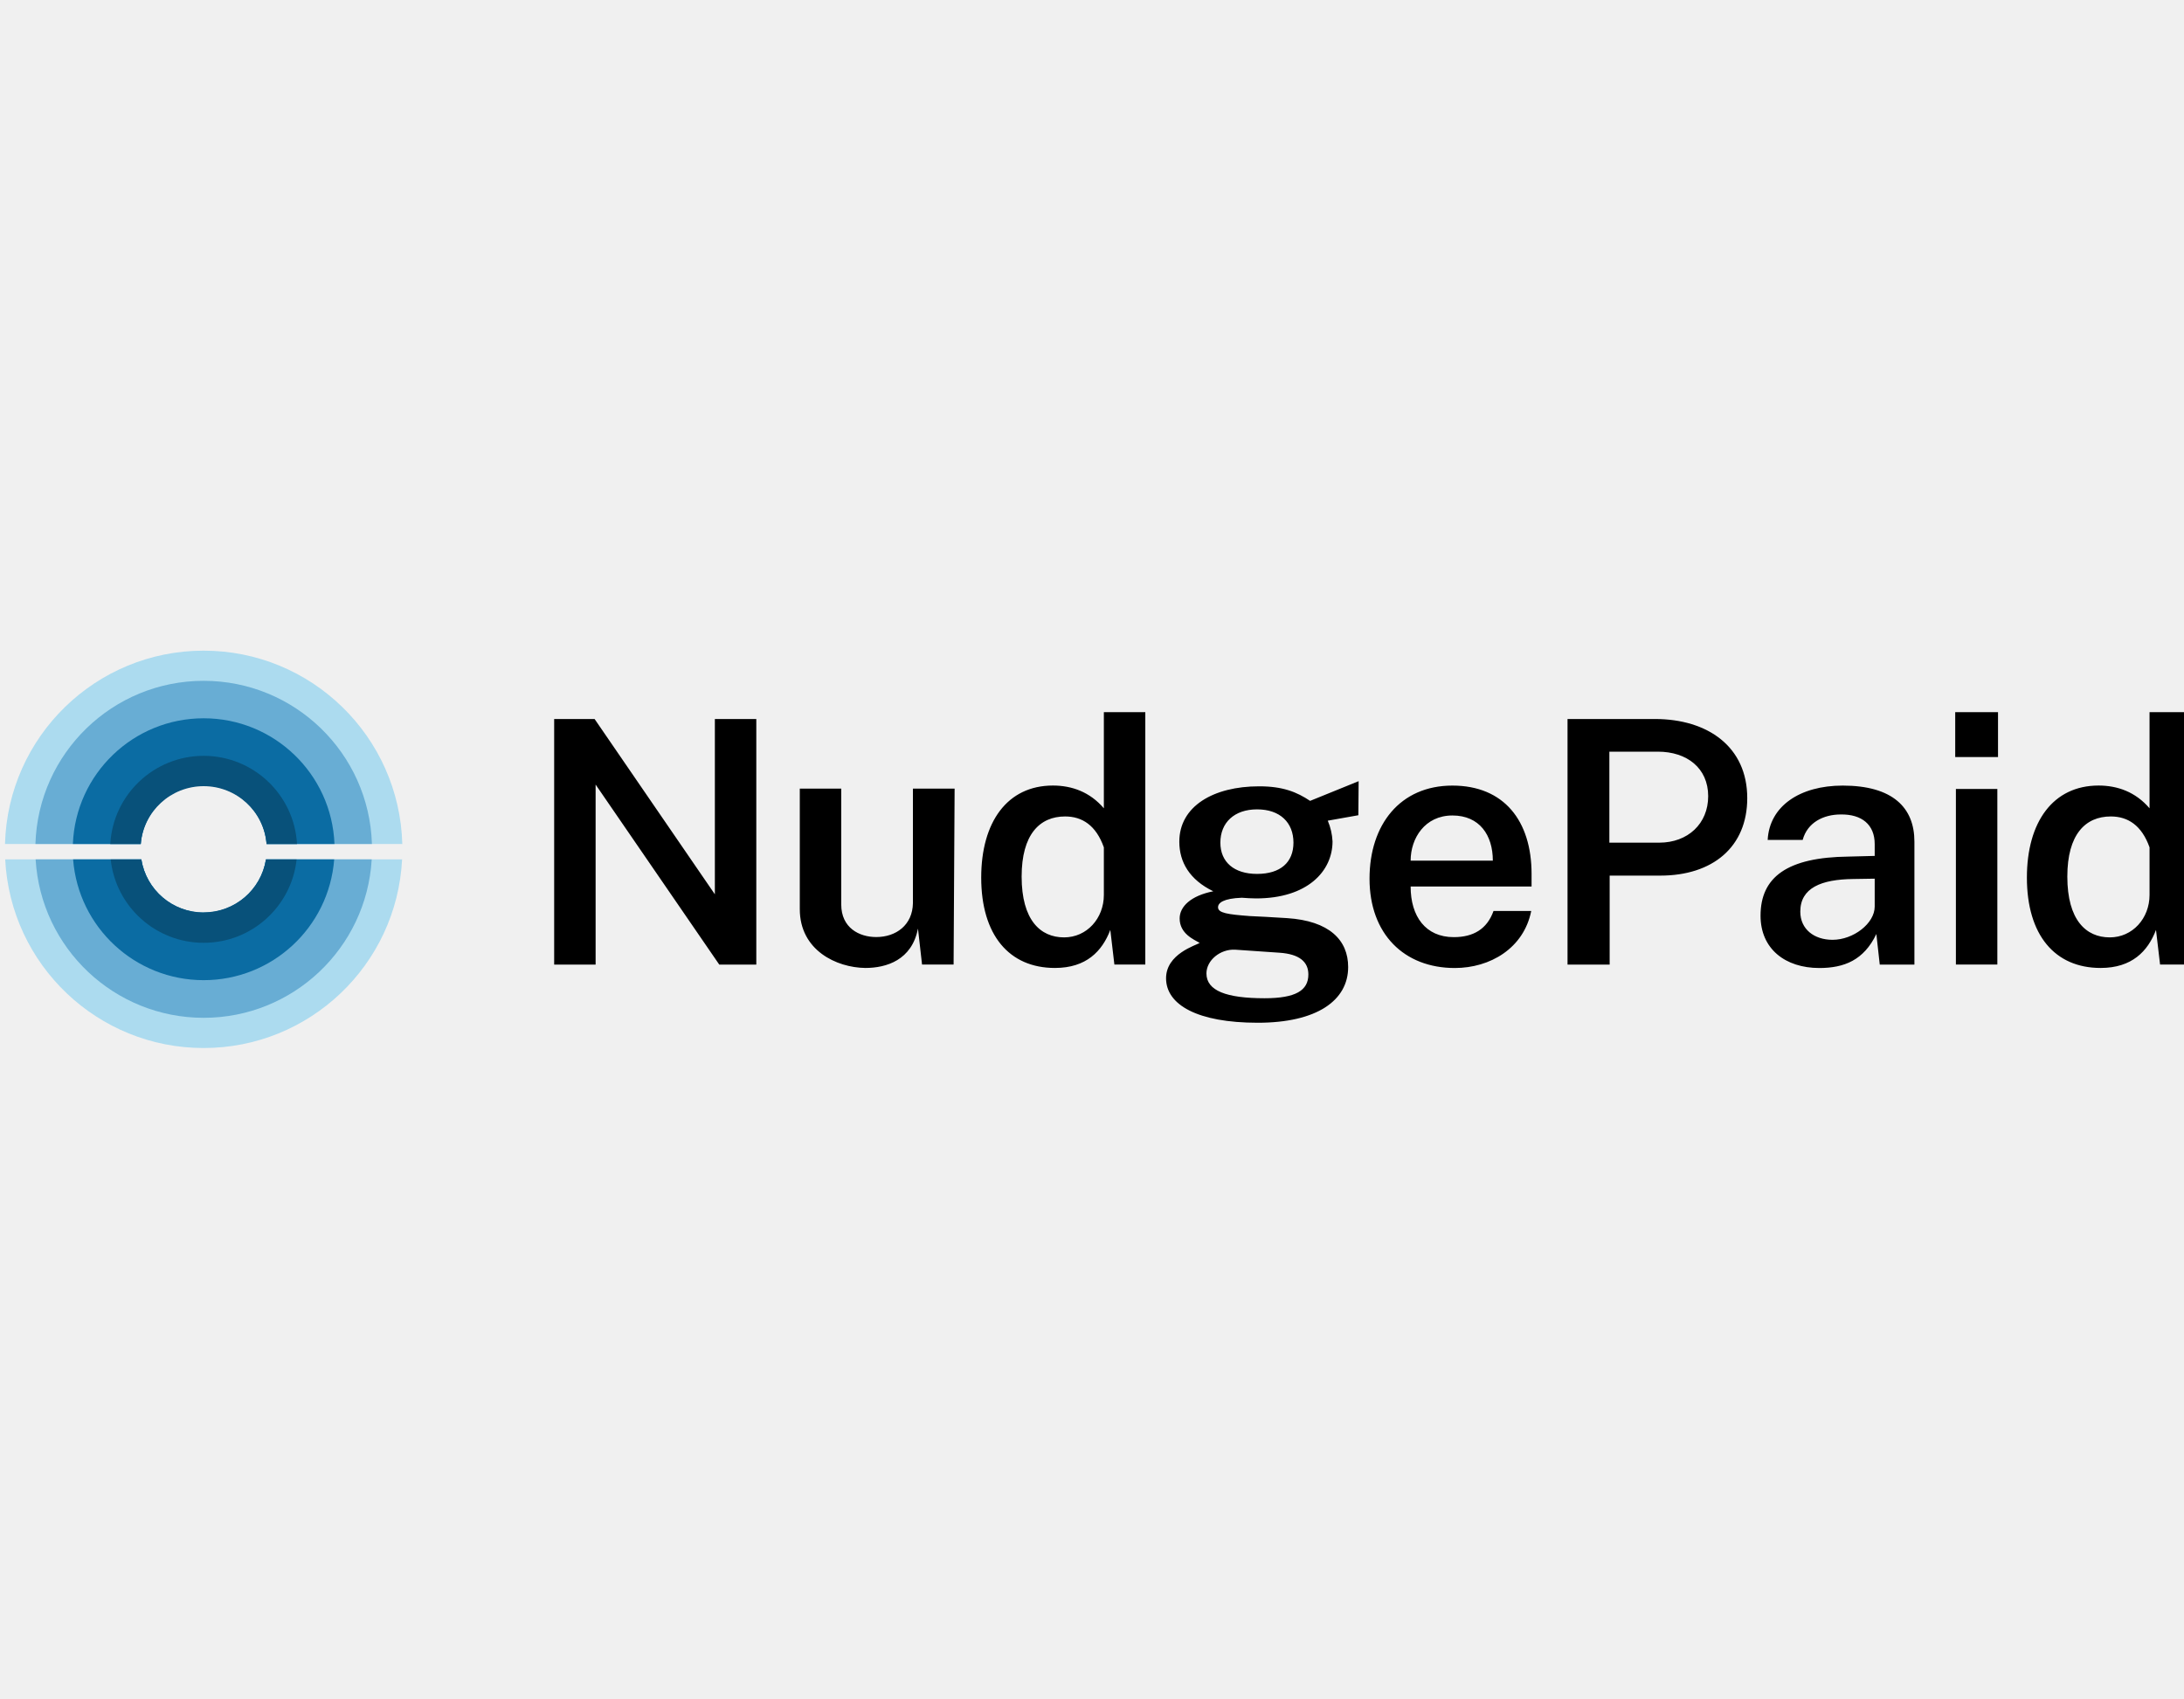
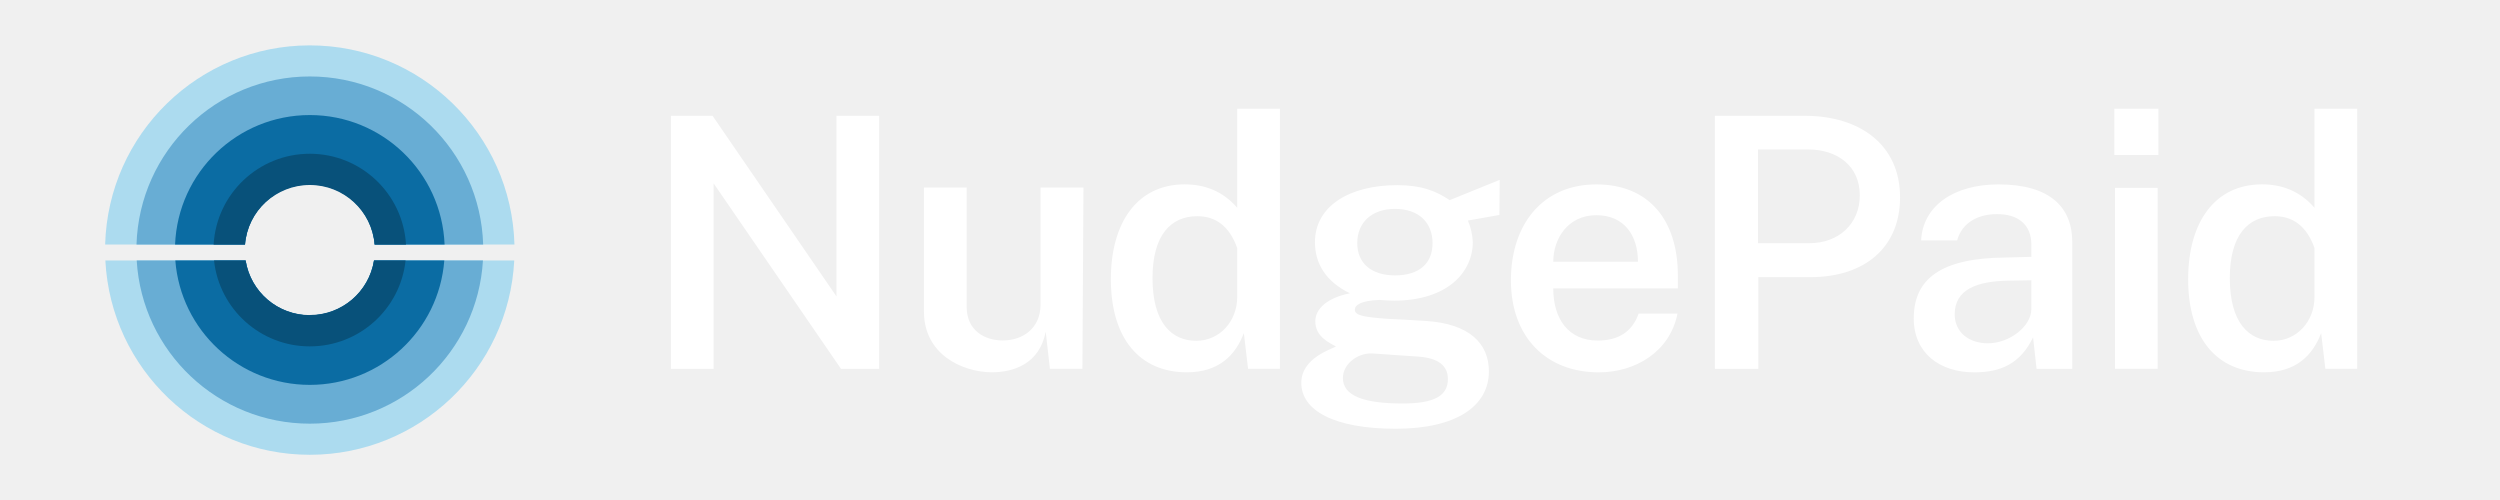
- <svg xmlns="http://www.w3.org/2000/svg" data-name="Layer 1" viewBox="100 300 1800 1400">
-   <path d="M689.17 892.64v144.48l-99.12-144.48h-33.32v202.44h34.16v-148.4l101.92 148.4h30.52V892.64ZM852.41 950v94.36c-.28 18.2-14 28-30.24 28-14 0-28.84-7.56-28.84-26.88V950h-34.16v99.4c0 33.88 30.24 48.16 54 48.44 17.36 0 38.36-6.44 43.4-32.48l3.36 29.68h26l.84-145ZM1009.77 887v79.24c-11.48-13.44-26.32-18.76-42-18.76-37.52 0-59.08 30-59.08 75.88 0 47.32 23 74.48 60.76 74.48 25.76 0 38.92-13.72 45.64-31.36l3.36 28.56h25.48V887Zm0 150.64c0 19.32-14 35-32.76 35-19.6 0-35-14.28-35-50.12 0-34.72 14.84-49.56 35.84-49.56 14 0 25.48 7.28 31.92 25.48ZM1219.76 943.88l-40 16.24c-10.92-7.28-22.4-12-42-12-37.8 0-65.8 16.52-65.8 45.64 0 16.8 8.4 31.36 28 40.88-18.48 3.64-27.72 12.6-27.72 22.4 0 12.6 11.76 17.36 16.52 20.16-3.08 2-27.72 9-27.72 29.12 0 21.84 25.76 36.68 75.6 36.68 48.44 0 74.48-18.2 74.48-45.92 0-22.12-15.4-38.08-50.4-40.32-12.88-.84-24.08-1.4-30.52-1.68-18.48-1.4-26.32-2.52-26.32-7.28 0-3.64 4.48-7.28 19.6-7.84 3.08.28 8.68.56 11.76.56 42.28 0 63-22.4 63-47a50 50 0 0 0-3.92-17.08l25.2-4.48Zm-101.92 138.88 36.68 2.52c16.52 1.12 23.8 7.56 23.8 17.92 0 13.16-10.36 19.6-36.12 19.6-31.36 0-47.88-6.16-47.88-20.44 0-10.92 11.48-20.16 23.52-19.6m18.2-62.44c-19 0-30.24-9.8-30.24-25.76 0-16.52 11.48-27.44 30.24-27.44 19 0 30 10.92 30 27.44-.04 16.24-10.68 25.76-30.04 25.76ZM1362.28 1020.32c0-43.68-22.67-72.8-65.24-72.8-43.11 0-68.31 32.2-68.31 76.72 0 45.64 28.55 73.64 70.27 73.64 29.12 0 56.84-16.24 63-47h-31.08c-5.31 14.84-16.51 21.56-32.76 21.56-23.23 0-35.55-17.08-35.55-41.72h99.67Zm-99.67-10.92c0-18.48 11.75-37.24 34.43-37.24 22.41 0 33.32 16.24 33.32 37.24ZM1463.92 892.64h-72v202.44h34.72v-73.36h41.72c43.12 0 71.68-23.52 71.68-63.84.04-42.28-32.44-65.24-76.12-65.24m3.64 101.92h-41.16v-75h40c23.8 0 41.44 13.44 41.44 36.68.04 22.64-16.76 38.32-40.28 38.32M1618.76 947.52c-35.56 0-60.48 17.08-61.88 44.8h28.84c3.93-14.56 17.36-21 31.36-21 17.37-.28 28 8.4 28 24.36v9.8l-21.55.56c-50.41.56-72.53 16.8-72.53 48.72 0 27.44 20.45 43.12 48.45 43.12 20.43 0 36.67-6.44 47-28l2.8 25.2h28.56V993.72c.03-28-17.89-46.2-59.05-46.2m26.32 99.68c0 14-17.63 27.44-34.72 27.44-15.12 0-26.6-8.68-26.6-23.24 0-19.6 17.36-26.6 43.69-26.88l17.63-.28ZM1711.44 887v37h35.28v-37Zm.56 63.28v144.76h34.16V950.32ZM1871.6 887v79.24c-11.48-13.44-26.32-18.76-42-18.76-37.52 0-59.08 30-59.08 75.88 0 47.32 23 74.48 60.76 74.48 25.76 0 38.92-13.72 45.64-31.36l3.36 28.56h25.48V887Zm0 150.64c0 19.32-14 35-32.76 35-19.6 0-35-14.28-35-50.12 0-34.72 14.84-49.56 35.84-49.56 14 0 25.48 7.28 31.92 25.48Z" />
-   <path d="M216 995.65a52 52 0 0 1 103.72 0h111.84a163.78 163.78 0 0 0-327.44 0Zm103.23 12.7a52 52 0 0 1-102.74 0H104.28a163.77 163.77 0 0 0 327.12 0Z" style="fill:#acdbef" />
-   <path d="M216 995.65a52 52 0 0 1 103.72 0h86.81a138.73 138.73 0 0 0-277.33 0Zm103.23 12.7a52 52 0 0 1-102.74 0h-87.13a138.74 138.74 0 0 0 277 0Z" style="fill:#68add4" />
-   <path d="M216 995.65a52 52 0 0 1 103.72 0h55.95a107.89 107.89 0 0 0-215.61 0Zm103.23 12.7a52 52 0 0 1-102.74 0h-56.24a107.92 107.92 0 0 0 215.19 0Z" style="fill:#0b6ca3" />
-   <path d="M267.84 948a52 52 0 0 1 51.86 47.69h25.1a77.08 77.08 0 0 0-153.91 0H216A52 52 0 0 1 267.84 948m0 104.08a52 52 0 0 1-51.37-43.69h-25.25a77.08 77.08 0 0 0 153.25 0h-25.26a52 52 0 0 1-51.37 43.61Z" style="fill:#08517a" />
+ <svg xmlns="http://www.w3.org/2000/svg" data-name="Layer 1" viewBox="20 800 2000 400" width="2000" height="400">
+   <path fill="#ffffff" d="M689.17 892.64v144.48l-99.12-144.48h-33.32v202.44h34.16v-148.4l101.92 148.4h30.52V892.64ZM852.41 950v94.36c-.28 18.2-14 28-30.24 28-14 0-28.84-7.56-28.84-26.88V950h-34.16v99.4c0 33.88 30.24 48.16 54 48.44 17.36 0 38.36-6.44 43.4-32.48l3.36 29.68h26l.84-145ZM1009.77 887v79.24c-11.48-13.44-26.32-18.76-42-18.76-37.52 0-59.08 30-59.08 75.88 0 47.32 23 74.48 60.76 74.48 25.76 0 38.92-13.72 45.64-31.36l3.36 28.56h25.48V887Zm0 150.64c0 19.32-14 35-32.76 35-19.6 0-35-14.28-35-50.12 0-34.72 14.84-49.56 35.84-49.56 14 0 25.48 7.28 31.92 25.48ZM1219.76 943.88l-40 16.24c-10.92-7.28-22.4-12-42-12-37.8 0-65.8 16.52-65.8 45.64 0 16.8 8.4 31.36 28 40.88-18.48 3.64-27.72 12.6-27.72 22.4 0 12.6 11.76 17.36 16.52 20.16-3.08 2-27.72 9-27.72 29.12 0 21.84 25.76 36.68 75.6 36.68 48.44 0 74.48-18.2 74.48-45.92 0-22.12-15.4-38.08-50.4-40.32-12.88-.84-24.08-1.4-30.52-1.68-18.48-1.4-26.32-2.52-26.32-7.28 0-3.64 4.48-7.28 19.6-7.84 3.08.28 8.68.56 11.76.56 42.28 0 63-22.4 63-47a50 50 0 0 0-3.92-17.08l25.2-4.48Zm-101.92 138.88 36.68 2.52c16.52 1.12 23.8 7.56 23.8 17.92 0 13.16-10.36 19.6-36.12 19.6-31.36 0-47.88-6.16-47.88-20.44 0-10.92 11.48-20.16 23.52-19.6m18.2-62.44c-19 0-30.24-9.8-30.24-25.76 0-16.52 11.48-27.44 30.24-27.44 19 0 30 10.92 30 27.44-.04 16.24-10.68 25.76-30.04 25.76ZM1362.28 1020.32c0-43.68-22.67-72.8-65.24-72.8-43.11 0-68.31 32.2-68.31 76.72 0 45.64 28.55 73.64 70.27 73.64 29.12 0 56.84-16.24 63-47h-31.08c-5.31 14.84-16.51 21.56-32.76 21.56-23.23 0-35.55-17.08-35.55-41.72h99.67Zm-99.67-10.92c0-18.48 11.75-37.24 34.43-37.24 22.41 0 33.32 16.24 33.32 37.24ZM1463.92 892.64h-72v202.44h34.72v-73.36h41.72c43.12 0 71.68-23.52 71.68-63.84.04-42.28-32.44-65.24-76.12-65.24m3.64 101.92h-41.16v-75h40c23.8 0 41.44 13.44 41.44 36.68.04 22.64-16.76 38.32-40.28 38.32M1618.76 947.52c-35.56 0-60.48 17.08-61.88 44.8h28.84c3.93-14.56 17.36-21 31.36-21 17.37-.28 28 8.4 28 24.36v9.8l-21.55.56c-50.41.56-72.53 16.8-72.53 48.72 0 27.44 20.45 43.12 48.45 43.12 20.43 0 36.67-6.44 47-28l2.8 25.2h28.56V993.72c.03-28-17.89-46.2-59.05-46.2m26.32 99.68c0 14-17.63 27.44-34.72 27.44-15.12 0-26.6-8.68-26.6-23.24 0-19.6 17.36-26.6 43.69-26.88l17.63-.28ZM1711.44 887v37h35.28v-37Zm.56 63.28v144.76h34.16V950.32ZM1871.6 887v79.24c-11.48-13.44-26.32-18.76-42-18.76-37.52 0-59.08 30-59.08 75.88 0 47.32 23 74.48 60.76 74.48 25.76 0 38.92-13.72 45.64-31.36l3.36 28.56h25.48V887Zm0 150.64c0 19.32-14 35-32.76 35-19.6 0-35-14.28-35-50.12 0-34.72 14.84-49.56 35.84-49.56 14 0 25.48 7.28 31.92 25.48Z" />
+   <path fill="#acdbef" d="M216 995.65a52 52 0 0 1 103.72 0h111.84a163.78 163.78 0 0 0-327.44 0Zm103.23 12.7a52 52 0 0 1-102.74 0H104.28a163.77 163.77 0 0 0 327.12 0Z" />
+   <path fill="#68add4" d="M216 995.65a52 52 0 0 1 103.72 0h86.81a138.73 138.73 0 0 0-277.33 0Zm103.23 12.7a52 52 0 0 1-102.74 0h-87.13a138.74 138.74 0 0 0 277 0Z" />
+   <path fill="#0b6ca3" d="M216 995.65a52 52 0 0 1 103.72 0h55.95a107.89 107.89 0 0 0-215.61 0Zm103.23 12.7a52 52 0 0 1-102.74 0h-56.24a107.92 107.92 0 0 0 215.19 0Z" />
+   <path fill="#08517a" d="M267.84 948a52 52 0 0 1 51.86 47.69h25.1a77.08 77.08 0 0 0-153.91 0H216A52 52 0 0 1 267.84 948m0 104.08a52 52 0 0 1-51.37-43.69h-25.25a77.08 77.08 0 0 0 153.25 0h-25.26a52 52 0 0 1-51.37 43.61Z" />
</svg>
